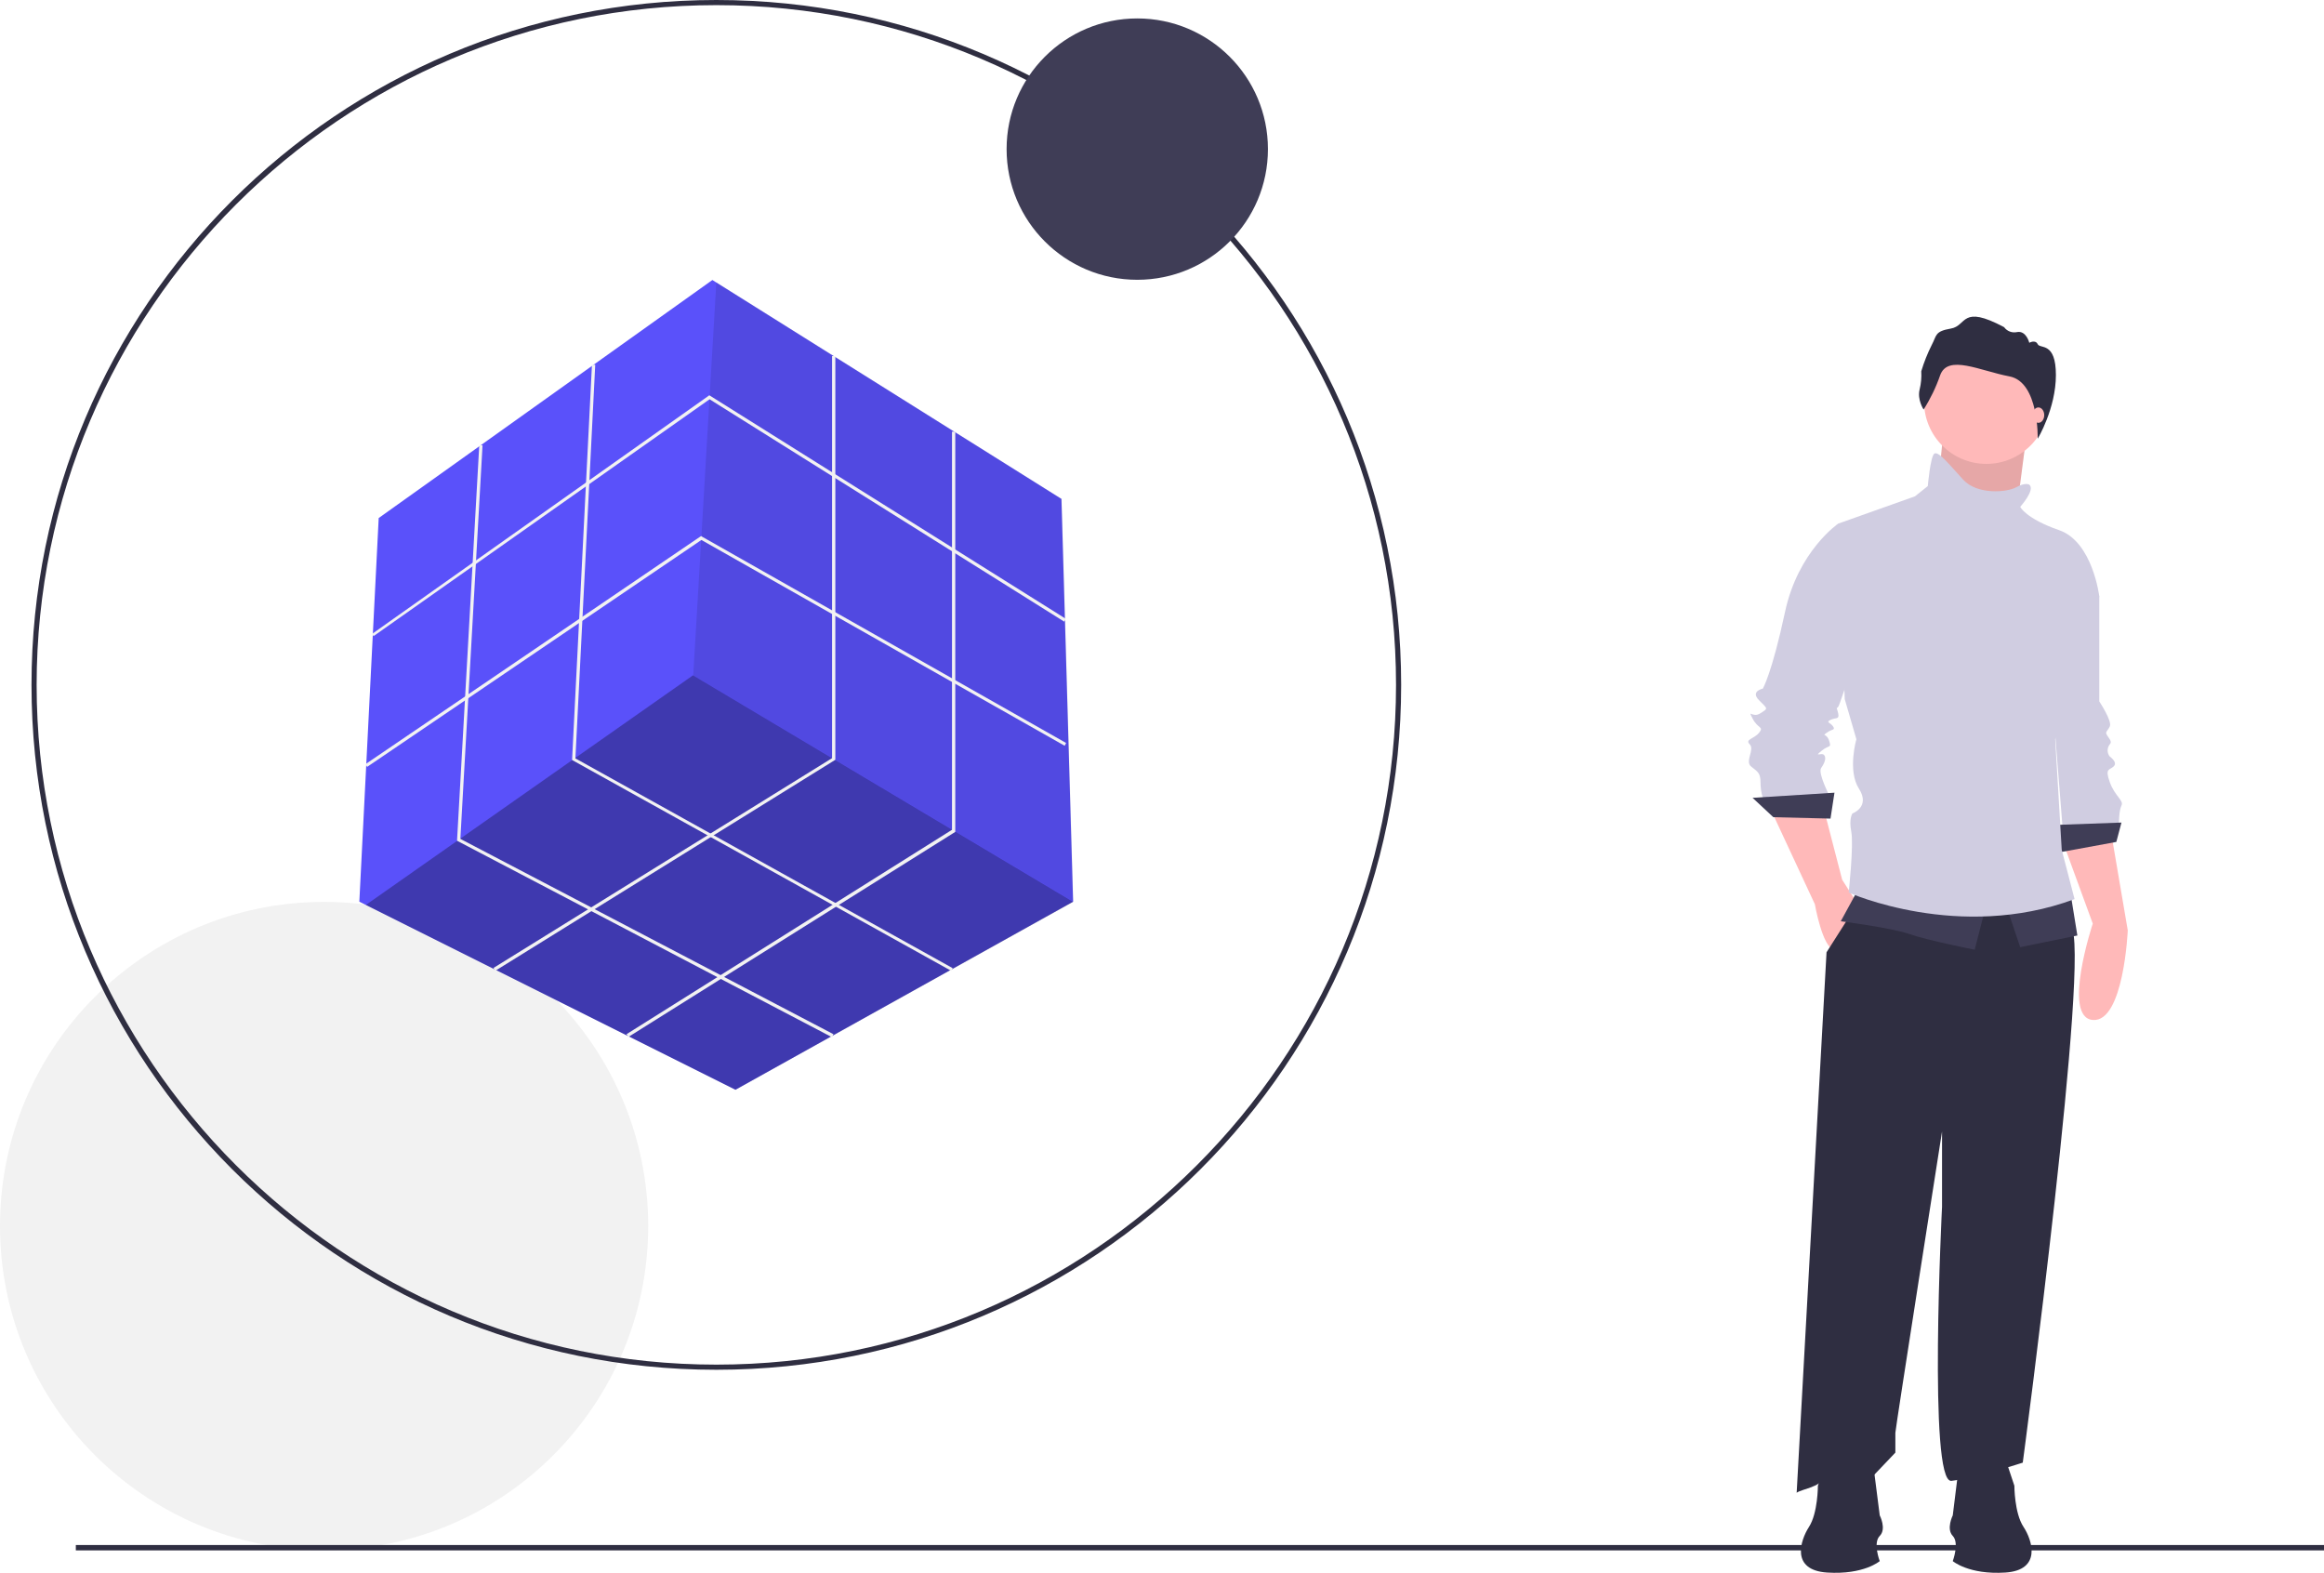
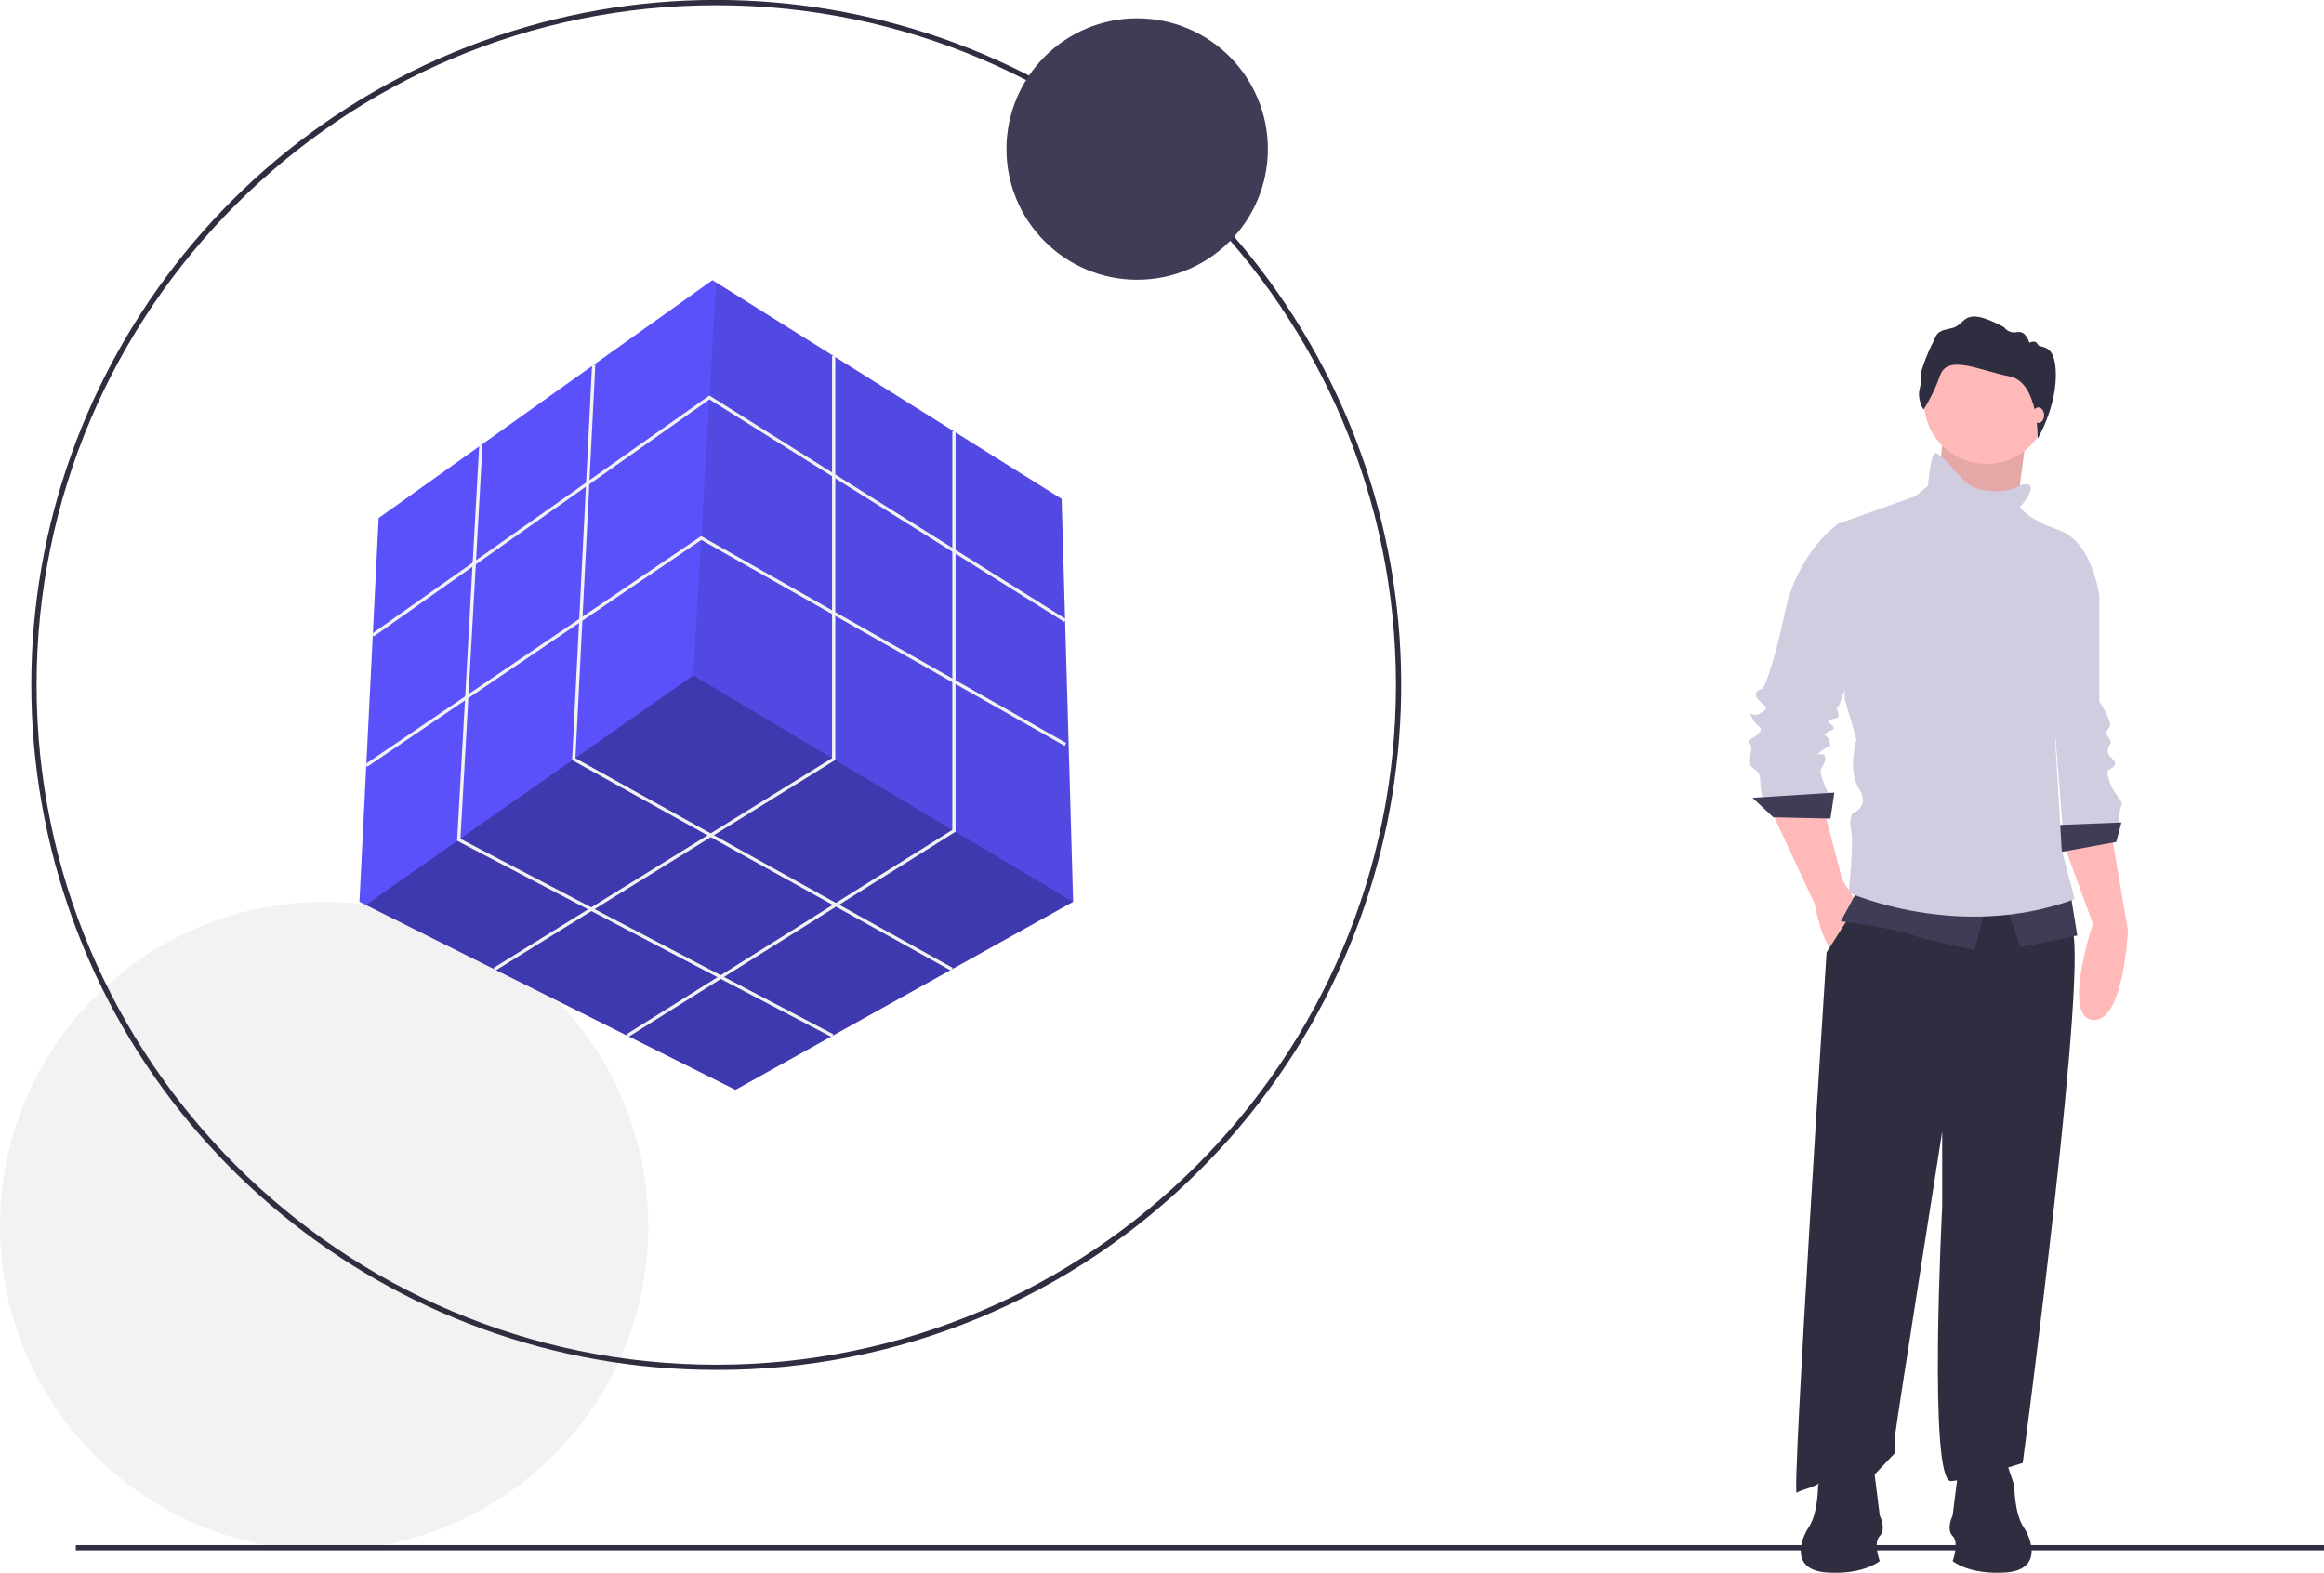
- <svg xmlns="http://www.w3.org/2000/svg" width="996" height="674">
-   <circle cx="138.9" cy="525.4" r="138.9" fill="#f2f2f2" />
-   <path d="M307 587a293.5 293.5 0 110-587 293.5 293.5 0 010 587zm0-584.8C146.4 2.2 15.7 133 15.7 293.5S146.4 584.8 307 584.8s291.3-130.6 291.3-291.3S467.6 2.2 307 2.2z" fill="#2f2e41" />
-   <path fill="#5a51fa" d="M460 386.4h-.1L315.2 467l-158.4-79.2-2.8-1.4 8.3-164.4 143-102 1.6 1 148 92.8 5 172.6z" />
-   <path opacity=".3" d="M459.9 386.5L315.2 467l-158.4-79.2L297 289.4l162.8 97z" />
-   <path opacity=".1" d="M460 386.4l-162.9-97L307 121l148 92.8 5 172.6z" />
-   <g fill="#f2f2f2">
-     <path d="M160.2 272.7l-.8-1L304 169.4l152.8 95.8-.7 1.2-152-95.3-144 101.5zm-2.8 56l-.8-1.2 143.9-97.8.4.3 156 88.4-.6 1.2-155.7-88.2-143.2 97.2z" />
-     <path d="M212.3 416l-.8-1.2 145.1-89.9V152.6h1.4v173L212.3 416zm57 28.4l-.8-1.2L408 355.6V185h1.4v171.5l-140.3 88z" />
-     <path d="M407.6 416l-162.4-90.3v-.4l8.5-169h1.4L246.6 325l161.7 89.9-.7 1.2zm-51 28.5l-160.7-84.2v-.5l9.5-169h1.4l-9.5 168.7 159.9 83.7-.7 1.3z" />
-   </g>
-   <circle cx="487.4" cy="63.9" r="56" fill="#3f3d56" />
-   <path fill="#2f2e41" d="M32.5 662.1H996v2.3H32.5z" />
-   <path d="M884.1 360.8l12.8 35s-13.3 40.2 0 41.3 15-38.4 15-38.4l-7.2-42.3z" fill="#ffb9b9" />
-   <path d="M890.3 246.1l9.4 9.5v45s5.6 8.4 4.5 10.7-2.2 2.2-1.1 3.9 2.2 2.7 1 3.9a4.2 4.2 0 000 5c1.2 1 3.4 2.8 1.7 4.4s-3.8.6-1.6 6.7 6.1 7.8 5 10-1.1 7.8-1.1 7.8l-24 3.4-5-63z" fill="#d0cde1" />
-   <path fill="#3f3d56" d="M909.2 352.5l-27.8 1 1 11.8 24.6-4.5 2.2-8.3z" />
-   <path fill="#ffb9b9" d="M832.6 188l-3.3 33.4 34 5 2.5-19.2 2.5-19.2h-35.7z" />
-   <path opacity=".1" d="M832.6 188l-3.3 33.4 34 5 2.5-19.2 2.5-19.2h-35.7z" />
-   <path d="M758.9 346.9l18.9 40.6s3.3 19 8.4 19.5 10-19.5 10-19.5l-6.7-10.5-7.8-30.1z" fill="#ffb9b9" />
-   <path d="M798.4 383.6l-15.6 24.5L770 639.7c2.2-1.6 9.5-2.2 12.3-6.7s20 0 20 0l10-10.5V614c0-1.7 20-129.1 20-129.1v32.3s-6 118.5 4 117.4 30.6-7.8 30.6-7.8 29.5-221.5 20.6-229.9-12.8-27.3-12.8-27.3z" fill="#2f2e41" />
-   <circle cx="851.3" cy="172.1" r="26.7" fill="#ffb9b9" />
-   <path d="M791.7 226.6l-3.9-2.2s-17.2 11.7-22.8 37.9-9.5 32.8-9.5 32.8-5.5 1.1-1.6 5 3.9 3.4.5 5.6-5.5-2.2-3.3 2.2 5 3.4 2.8 6.1-6.2 2.8-4 5-2.2 7.3.6 9.5 4 2.8 4 6.7c0 2.3.3 4.5 1 6.7h29s-5.6-10.6-4-12.8 2.3-4.5 1.2-5.6-4.5 1.1-1.1-1.7 4.4-1 3.3-4.4-3.3-1.7-1-3.4 3.8-1 2.7-2.7-3.3-1.7-1.1-2.8 3.9 0 3.3-2.8-1-1.7 0-2.8 12.8-39 12.8-40-8.9-36.3-8.9-36.3z" fill="#d0cde1" />
-   <path d="M786.2 339.7l-35.1 2.2 8.9 8.3 24.5.6 1.7-11.1zm10 41.7l-7.3 13.4s21.8 2.8 29.5 5.5 27.9 6.7 27.9 6.7l5-19.5zm63.4 6.1l6.2 18.4 24.5-5-2.8-17.3-27.9 4z" fill="#3f3d56" />
-   <path d="M869.7 207.7s-1.7-1.1-5.6 1.1-16.7 3.4-22.8-3.3-10.6-12.3-12.3-11.1-2.8 13.9-2.8 13.9l-5.5 4.4-32.9 11.7 2.8 75.2 5 17.2s-3.9 13.4 1.1 21.2-2.8 10.6-2.8 10.6-1.6 2.2-.5 7.8-1.1 26.1-1.1 26.1 47.3 21.2 96.8 2.8l-5.5-21.1-2.8-47.4s2.8-7.8 2.2-11.1 16.7-50.1 16.7-50.1-2.8-23.4-17.2-28.4-16.7-10-16.7-10 6.6-7.3 3.9-9.5z" fill="#d0cde1" />
-   <path d="M824.4 175.5s-2.8-4.2-1.7-8.6a26.2 26.2 0 00.7-7.8c1.2-4 2.7-7.7 4.5-11.3 2.2-4.1 1.2-5.8 8.2-7s4.2-10.5 22.8-.6a5.4 5.4 0 005.6 2.1c3.9-.7 5.2 4.6 5.2 4.6s2.6-1.5 3.6.6 7.8-1.2 7.8 13.2-7.8 27.3-7.8 27.3.6-24.3-12.1-26.7-26.4-9.6-29.7-.5a70 70 0 01-7.1 14.7z" fill="#2f2e41" />
-   <ellipse cx="873.6" cy="177.9" rx="2.5" ry="3.3" fill="#ffb9b9" />
-   <path d="M859.4 625l3.9 11.7s0 11.7 3.9 17.6 7.8 18.6-7.8 19.6-22.5-4.9-22.5-4.9 2.9-7.8 0-10.8 0-8.8 0-8.8l2.9-23.5zm-76.3 0l-4 11.7s0 11.7-3.8 17.6-7.9 18.6 7.8 19.6 22.5-4.9 22.5-4.9-3-7.8 0-10.8 0-8.8 0-8.8l-3-23.5z" fill="#2f2e41" />
+ <svg xmlns="http://www.w3.org/2000/svg" id="e1d6a9e2-5d0a-4358-9625-bb79dd06fec3" data-name="Layer 1" width="996" height="674.005" viewBox="0 0 996 674.005">
+   <circle cx="138.925" cy="525.449" r="138.925" fill="#f2f2f2" />
+   <path d="M408.979,700.067a293.535,293.535,0,1,1,207.56-85.974A291.613,291.613,0,0,1,408.979,700.067Zm0-584.828c-160.62,0-291.294,130.673-291.294,291.294s130.674,291.294,291.294,291.294S700.272,567.152,700.272,406.532,569.598,115.238,408.979,115.238Z" transform="translate(-102 -112.9977)" fill="#2f2e41" />
+   <polygon points="459.908 386.443 459.875 386.46 315.201 467.019 156.779 387.808 154.049 386.443 162.271 222.003 305.334 120.05 306.913 121.037 454.975 213.781 459.908 386.443" fill="#5a51fa" />
+   <polygon points="459.875 386.46 315.201 467.019 156.779 387.808 297.112 289.424 459.875 386.46" opacity="0.3" />
+   <polygon points="459.908 386.443 297.112 289.424 306.913 121.037 454.975 213.781 459.908 386.443" opacity="0.1" />
+   <polygon points="160.165 272.745 159.361 271.607 304.021 169.5 456.834 265.309 456.094 266.49 304.066 171.173 160.165 272.745" fill="#f2f2f2" />
+   <polygon points="157.361 328.61 156.579 327.458 300.505 229.743 300.882 229.957 456.963 318.417 456.275 319.629 300.571 231.382 157.361 328.61" fill="#f2f2f2" />
+   <polygon points="212.276 415.965 211.542 414.781 356.595 324.9 356.595 152.594 357.988 152.594 357.988 325.676 212.276 415.965" fill="#f2f2f2" />
+   <polygon points="269.209 444.428 268.469 443.248 408.138 355.645 408.138 184.879 409.531 184.879 409.531 356.416 269.209 444.428" fill="#f2f2f2" />
+   <polygon points="407.612 415.982 245.176 325.73 245.199 325.296 253.75 156.281 255.141 156.352 246.612 324.933 408.289 414.764 407.612 415.982" fill="#f2f2f2" />
+   <polygon points="356.507 444.455 195.895 360.288 195.92 359.841 205.388 190.742 206.779 190.82 197.337 359.471 357.154 443.221 356.507 444.455" fill="#f2f2f2" />
+   <circle cx="487.357" cy="63.861" r="56.018" fill="#3f3d56" />
+   <rect x="32.49" y="662.133" width="963.51" height="2.241" fill="#2f2e41" />
+   <path d="M986.137,473.812l12.805,35.073s-13.361,40.084,0,41.197S1013.973,511.669,1013.973,511.669l-7.237-42.311Z" transform="translate(-102 -112.9977)" fill="#ffb9b9" />
+   <path d="M992.261,359.128l9.464,9.464v45.094s5.567,8.351,4.454,10.578-2.227,2.227-1.113,3.897,2.227,2.784,1.113,3.897a4.175,4.175,0,0,0,0,5.01c1.113,1.113,3.34,2.784,1.67,4.454s-3.897.557-1.67,6.681,6.124,7.794,5.01,10.021-1.113,7.794-1.113,7.794l-23.939,3.34-5.01-62.909Z" transform="translate(-102 -112.9977)" fill="#d0cde1" />
+   <polygon points="909.189 352.464 881.353 353.577 882.467 365.268 906.963 360.814 909.189 352.464" fill="#3f3d56" />
+   <polygon points="832.641 187.953 829.3 221.357 863.26 226.367 865.765 207.16 868.271 187.953 832.641 187.953" fill="#ffb9b9" />
+   <polygon points="832.641 187.953 829.3 221.357 863.26 226.367 865.765 207.16 868.271 187.953 832.641 187.953" opacity="0.1" />
+   <path d="M860.875,459.894l18.928,40.64s3.34,18.928,8.351,19.485,10.021-19.485,10.021-19.485L891.495,489.957l-7.794-30.063Z" transform="translate(-102 -112.9977)" fill="#ffb9b9" />
+   <path d="M900.402,496.638l-15.588,24.496S869.783,754.398,872.01,752.728s9.464-2.227,12.248-6.681,20.042,0,20.042,0l10.021-10.578V727.119c0-1.67,20.042-129.159,20.042-129.159V630.25s-6.124,118.581,3.897,117.468,30.619-7.794,30.619-7.794,29.506-221.574,20.599-229.925-12.805-27.279-12.805-27.279Z" transform="translate(-102 -112.9977)" fill="#2f2e41" />
+   <circle cx="851.291" cy="172.087" r="26.722" fill="#ffb9b9" />
+   <path d="M893.722,339.643l-3.897-2.227s-17.258,11.691-22.825,37.857-9.464,32.846-9.464,32.846-5.567,1.113-1.67,5.01,3.897,3.34.557,5.567-5.567-2.227-3.34,2.227,5.01,3.34,2.784,6.124-6.124,2.784-3.897,5.01-2.227,7.237.557,9.464,3.897,2.784,3.897,6.681a19.714,19.714,0,0,0,1.113,6.681h28.949s-5.567-10.578-3.897-12.805,2.227-4.454,1.113-5.567-4.454,1.113-1.113-1.67,4.454-1.113,3.34-4.454-3.34-1.67-1.113-3.34,3.897-1.113,2.784-2.784-3.34-1.67-1.113-2.784,3.897,0,3.34-2.784-1.113-1.67,0-2.784,12.805-38.97,12.805-40.084S893.722,339.643,893.722,339.643Z" transform="translate(-102 -112.9977)" fill="#d0cde1" />
+   <polygon points="786.155 339.659 751.081 341.886 759.989 350.237 784.485 350.794 786.155 339.659" fill="#3f3d56" />
+   <path d="M898.176,494.411,890.938,507.772s21.712,2.784,29.506,5.567,27.836,6.681,27.836,6.681l5.01-19.485Z" transform="translate(-102 -112.9977)" fill="#3f3d56" />
+   <polygon points="859.641 387.537 865.765 405.909 890.261 400.898 887.477 383.64 859.641 387.537" fill="#3f3d56" />
+   <path d="M971.662,320.715s-1.67-1.113-5.567,1.113-16.702,3.34-22.825-3.34S932.692,306.24,931.022,307.353s-2.784,13.918-2.784,13.918l-5.567,4.454L889.825,337.416l2.784,75.157,5.01,17.258s-3.897,13.361,1.113,21.155-2.784,10.578-2.784,10.578-1.67,2.227-.557,7.794-1.113,26.166-1.113,26.166,47.321,21.155,96.869,2.784l-5.567-21.155-2.784-47.321s2.784-7.794,2.227-11.134,16.702-50.105,16.702-50.105-2.784-23.382-17.258-28.393-16.702-10.021-16.702-10.021S974.446,322.942,971.662,320.715Z" transform="translate(-102 -112.9977)" fill="#d0cde1" />
+   <path d="M926.383,288.508s-2.775-4.162-1.708-8.645a26.202,26.202,0,0,0,.747-7.791A77.116,77.116,0,0,1,929.905,260.758c2.241-4.056,1.174-5.763,8.218-7.044s4.162-10.46,22.734-.534a5.446,5.446,0,0,0,5.657,2.135c3.842-.747,5.23,4.589,5.23,4.589s2.562-1.494,3.522.64,7.81-1.281,7.81,13.127-7.794,27.279-7.794,27.279.571-24.237-12.13-26.692-26.362-9.606-29.671-.427A69.972,69.972,0,0,1,926.383,288.508Z" transform="translate(-102 -112.9977)" fill="#2f2e41" />
+   <ellipse cx="873.559" cy="177.933" rx="2.505" ry="3.34" fill="#ffb9b9" />
+   <path d="M961.363,737.951l3.915,11.746s0,11.746,3.915,17.619,7.831,18.598-7.831,19.577-22.513-4.894-22.513-4.894,2.936-7.831,0-10.767,0-8.809,0-8.809l2.936-23.492Z" transform="translate(-102 -112.9977)" fill="#2f2e41" />
+   <path d="M885.093,737.951,881.178,749.697s0,11.746-3.915,17.619-7.831,18.598,7.831,19.577,22.513-4.894,22.513-4.894-2.936-7.831,0-10.767,0-8.809,0-8.809l-2.936-23.492Z" transform="translate(-102 -112.9977)" fill="#2f2e41" />
</svg>
